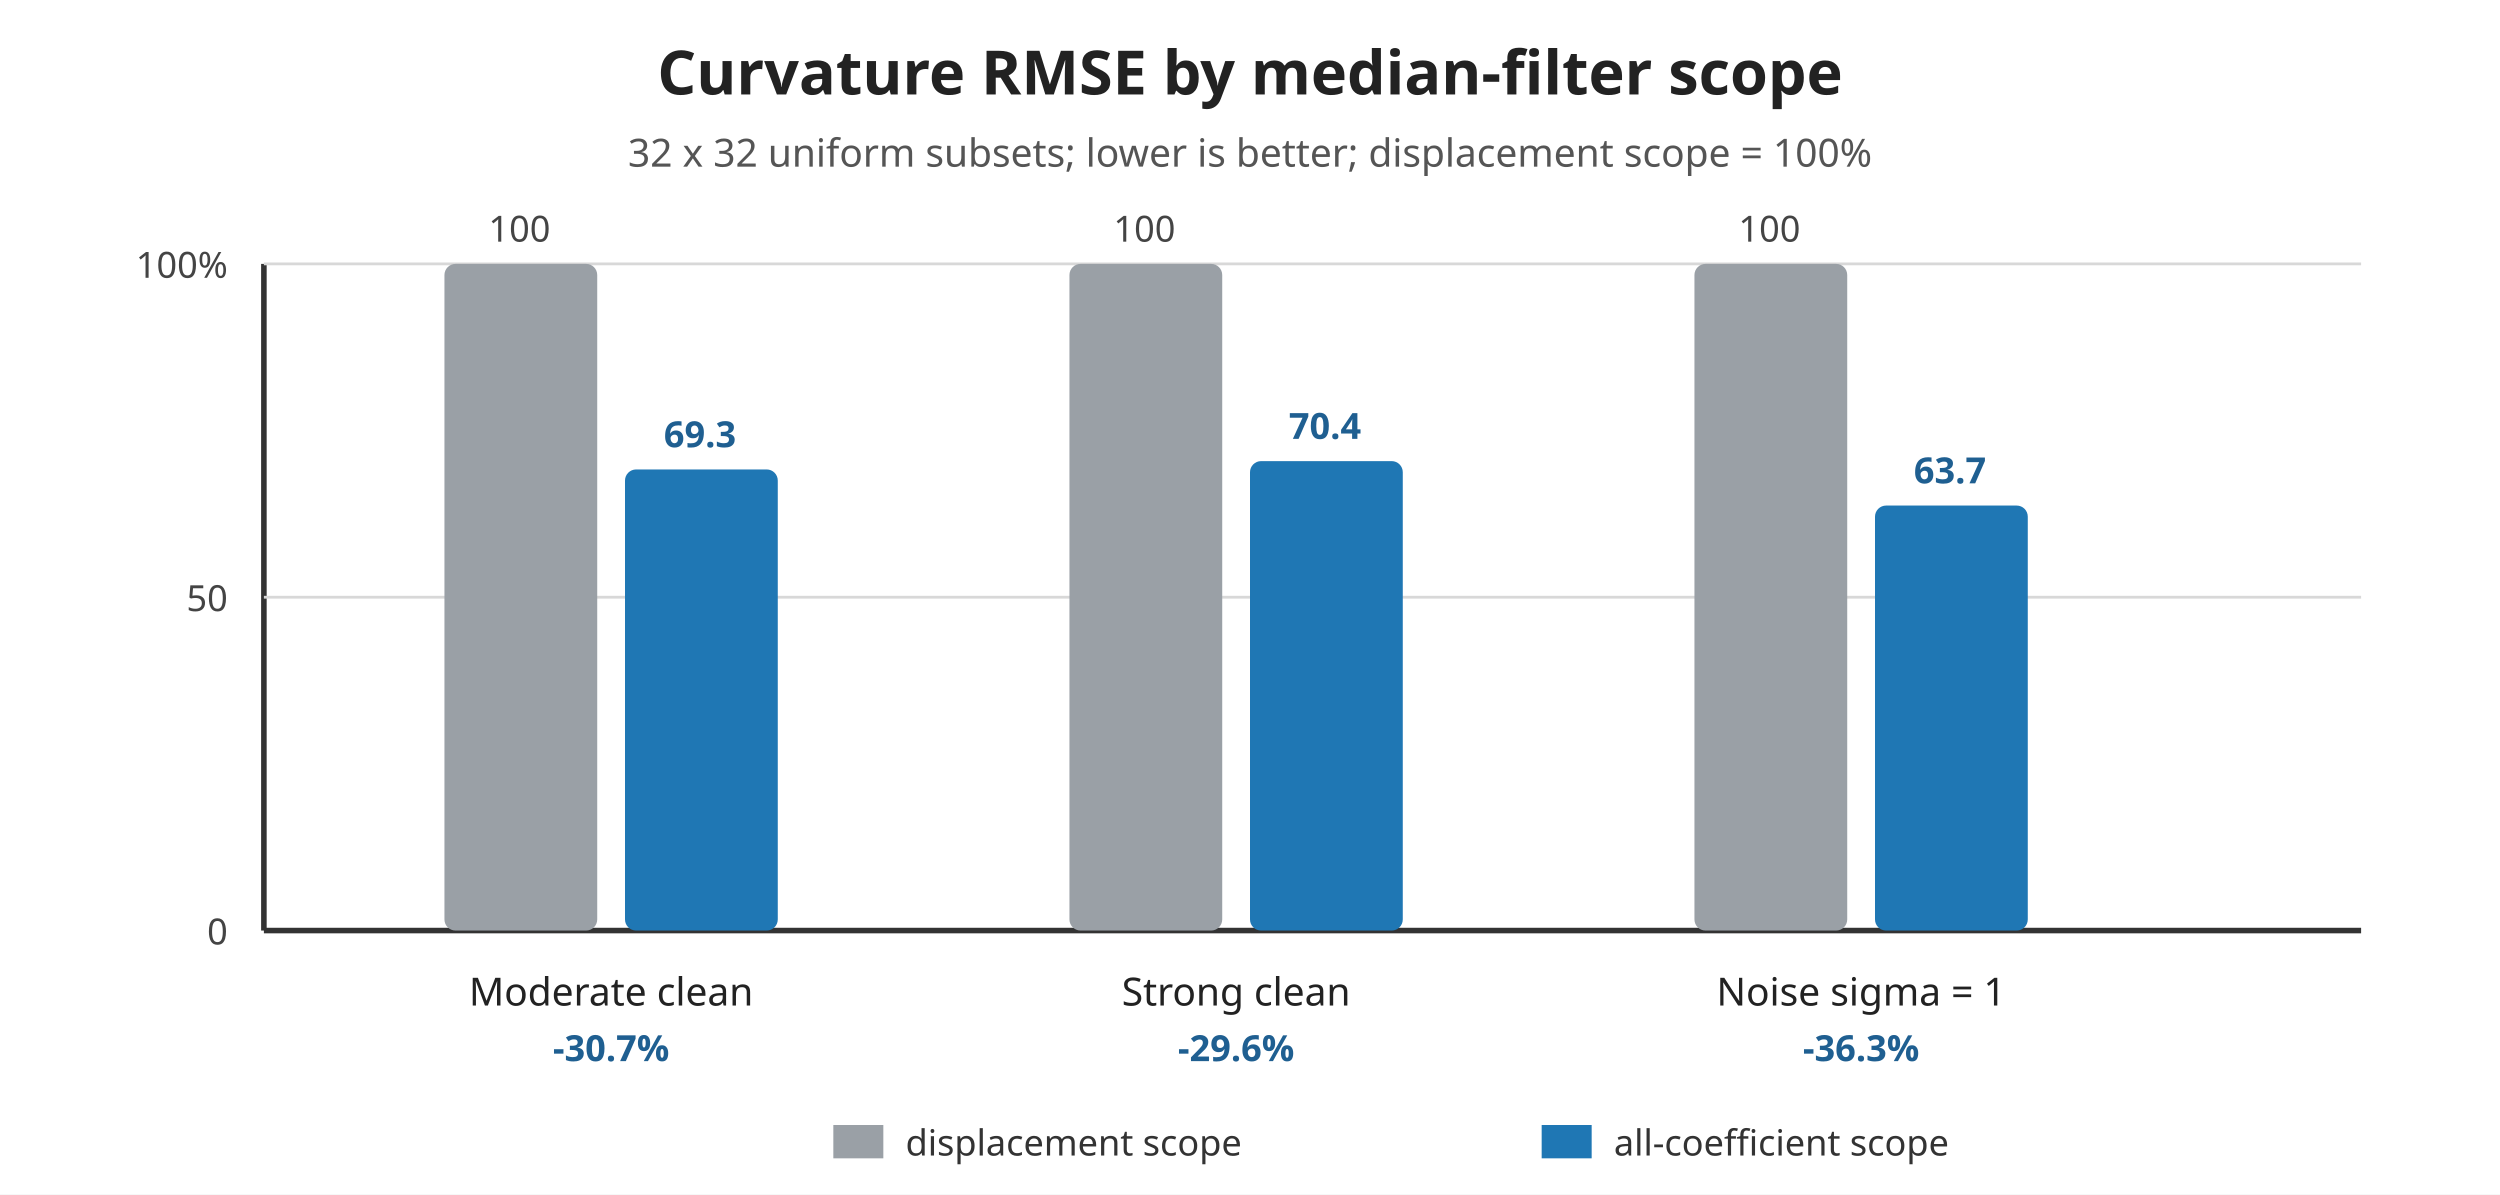
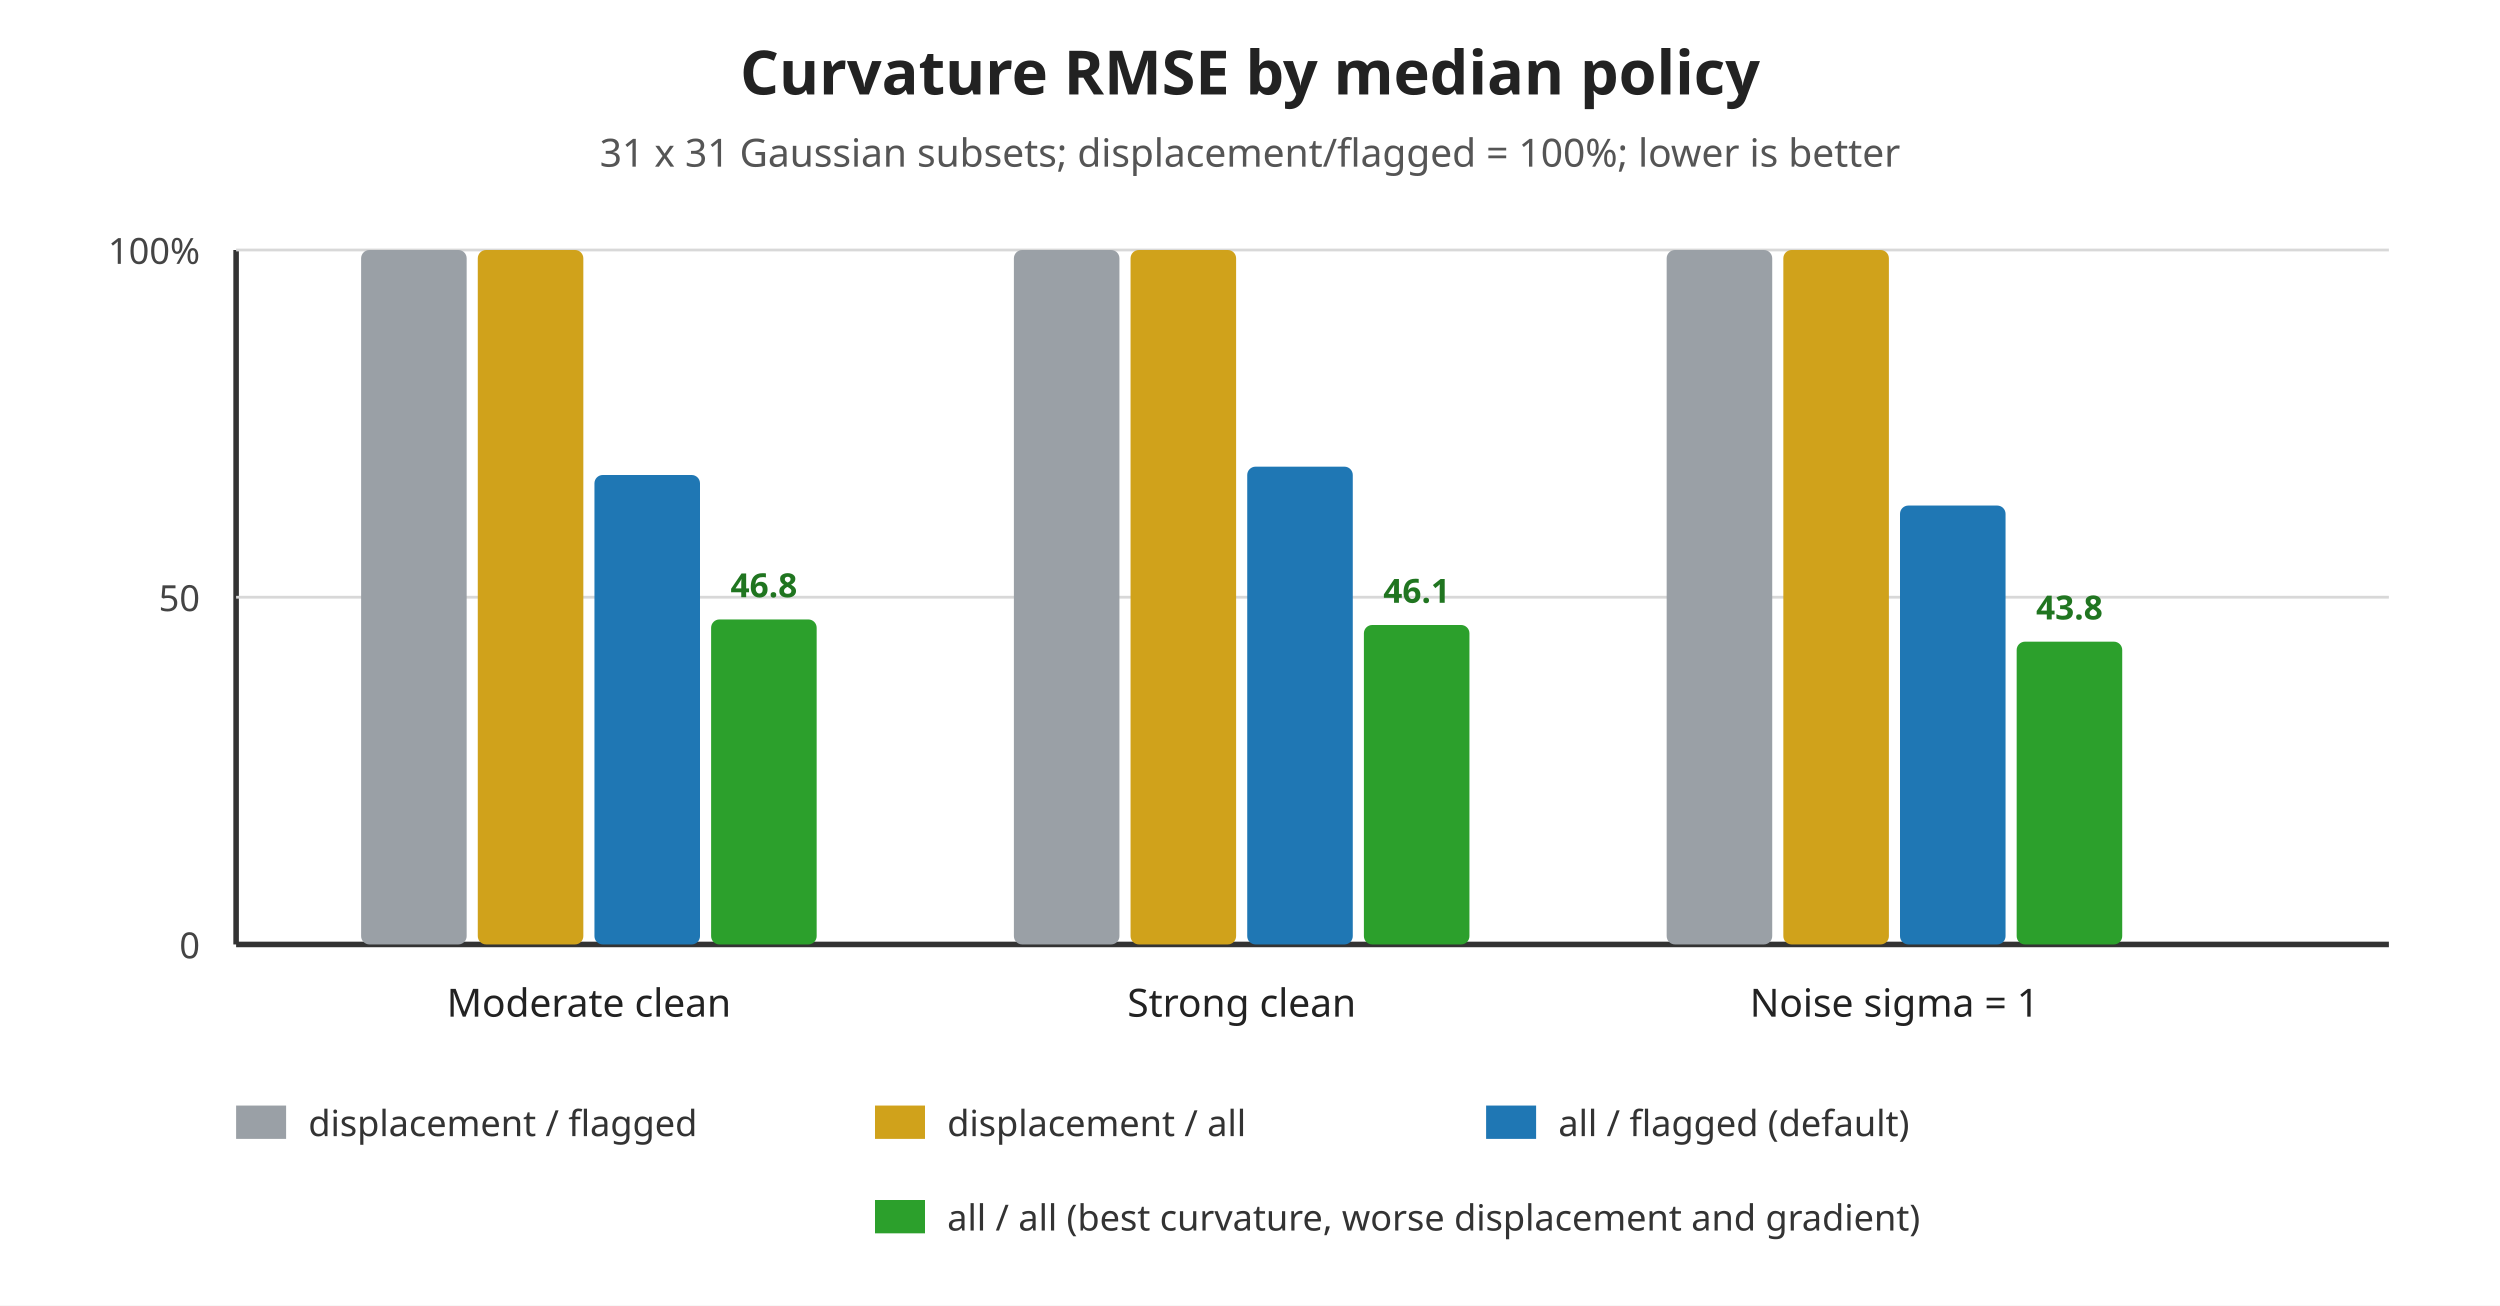
- <svg xmlns="http://www.w3.org/2000/svg" width="900" height="430" viewBox="0 0 900 430" role="img" aria-labelledby="title description">
-   <rect width="900" height="430" fill="#ffffff" />
-   <text x="450" y="34" text-anchor="middle" font-family="sans-serif" font-size="22" font-weight="700" fill="#222222">Curvature RMSE by median-filter scope</text>
-   <text x="450" y="60" text-anchor="middle" font-family="sans-serif" font-size="14" fill="#555555">32 x 32 uniform subsets; lower is better; displacement scope = 100%</text>
-   <line x1="95" y1="335" x2="850" y2="335" stroke="#333333" stroke-width="2" />
-   <line x1="95" y1="95" x2="95" y2="335" stroke="#333333" stroke-width="2" />
-   <line x1="95" y1="215" x2="850" y2="215" stroke="#d8d8d8" stroke-width="1" />
-   <line x1="95" y1="95" x2="850" y2="95" stroke="#d8d8d8" stroke-width="1" />
-   <text x="82" y="340" text-anchor="end" font-family="sans-serif" font-size="13" fill="#444444">0</text>
-   <text x="82" y="220" text-anchor="end" font-family="sans-serif" font-size="13" fill="#444444">50</text>
-   <text x="82" y="100" text-anchor="end" font-family="sans-serif" font-size="13" fill="#444444">100%</text>
-   <rect x="160" y="95" width="55" height="240" rx="4" fill="#9aa0a6" />
-   <rect x="225" y="169" width="55" height="166" rx="4" fill="#1f77b4" />
-   <text x="187" y="87" text-anchor="middle" font-family="sans-serif" font-size="13" fill="#444444">100</text>
-   <text x="252" y="161" text-anchor="middle" font-family="sans-serif" font-size="13" font-weight="700" fill="#1f5f91">69.3</text>
-   <text x="220" y="362" text-anchor="middle" font-family="sans-serif" font-size="14" fill="#222222">Moderate clean</text>
-   <text x="220" y="382" text-anchor="middle" font-family="sans-serif" font-size="13" font-weight="700" fill="#1f5f91">-30.7%</text>
-   <rect x="385" y="95" width="55" height="240" rx="4" fill="#9aa0a6" />
-   <rect x="450" y="166" width="55" height="169" rx="4" fill="#1f77b4" />
-   <text x="412" y="87" text-anchor="middle" font-family="sans-serif" font-size="13" fill="#444444">100</text>
-   <text x="477" y="158" text-anchor="middle" font-family="sans-serif" font-size="13" font-weight="700" fill="#1f5f91">70.4</text>
-   <text x="445" y="362" text-anchor="middle" font-family="sans-serif" font-size="14" fill="#222222">Strong clean</text>
-   <text x="445" y="382" text-anchor="middle" font-family="sans-serif" font-size="13" font-weight="700" fill="#1f5f91">-29.6%</text>
-   <rect x="610" y="95" width="55" height="240" rx="4" fill="#9aa0a6" />
-   <rect x="675" y="182" width="55" height="153" rx="4" fill="#1f77b4" />
-   <text x="637" y="87" text-anchor="middle" font-family="sans-serif" font-size="13" fill="#444444">100</text>
-   <text x="702" y="174" text-anchor="middle" font-family="sans-serif" font-size="13" font-weight="700" fill="#1f5f91">63.7</text>
-   <text x="670" y="362" text-anchor="middle" font-family="sans-serif" font-size="14" fill="#222222">Noise sigma = 1</text>
-   <text x="670" y="382" text-anchor="middle" font-family="sans-serif" font-size="13" font-weight="700" fill="#1f5f91">-36.3%</text>
-   <rect x="300" y="405" width="18" height="12" fill="#9aa0a6" />
-   <text x="326" y="416" font-family="sans-serif" font-size="13" fill="#333333">displacement scope</text>
-   <rect x="555" y="405" width="18" height="12" fill="#1f77b4" />
-   <text x="581" y="416" font-family="sans-serif" font-size="13" fill="#333333">all-coefficient scope</text>
+ <svg xmlns="http://www.w3.org/2000/svg" width="900" height="470" viewBox="0 0 900 470" role="img" aria-labelledby="title description">
+   <rect width="900" height="470" fill="#ffffff" />
+   <text x="450" y="34" text-anchor="middle" font-family="sans-serif" font-size="22" font-weight="700" fill="#222222">Curvature RMSE by median policy</text>
+   <text x="450" y="60" text-anchor="middle" font-family="sans-serif" font-size="14" fill="#555555">31 x 31 Gaussian subsets; displacement/flagged = 100%; lower is better</text>
+   <line x1="85" y1="340" x2="860" y2="340" stroke="#333333" stroke-width="2" />
+   <line x1="85" y1="90" x2="85" y2="340" stroke="#333333" stroke-width="2" />
+   <line x1="85" y1="215" x2="860" y2="215" stroke="#d8d8d8" stroke-width="1" />
+   <line x1="85" y1="90" x2="860" y2="90" stroke="#d8d8d8" stroke-width="1" />
+   <text x="72" y="345" text-anchor="end" font-family="sans-serif" font-size="13" fill="#444444">0</text>
+   <text x="72" y="220" text-anchor="end" font-family="sans-serif" font-size="13" fill="#444444">50</text>
+   <text x="72" y="95" text-anchor="end" font-family="sans-serif" font-size="13" fill="#444444">100%</text>
+   <rect x="130" y="90" width="38" height="250" rx="3" fill="#9aa0a6" />
+   <rect x="172" y="90" width="38" height="250" rx="3" fill="#d0a21b" />
+   <rect x="214" y="171" width="38" height="169" rx="3" fill="#1f77b4" />
+   <rect x="256" y="223" width="38" height="117" rx="3" fill="#2ca02c" />
+   <text x="212" y="366" text-anchor="middle" font-family="sans-serif" font-size="14" fill="#222222">Moderate clean</text>
+   <text x="275" y="215" text-anchor="middle" font-family="sans-serif" font-size="12" font-weight="700" fill="#207520">46.8</text>
+   <rect x="365" y="90" width="38" height="250" rx="3" fill="#9aa0a6" />
+   <rect x="407" y="90" width="38" height="250" rx="3" fill="#d0a21b" />
+   <rect x="449" y="168" width="38" height="172" rx="3" fill="#1f77b4" />
+   <rect x="491" y="225" width="38" height="115" rx="3" fill="#2ca02c" />
+   <text x="447" y="366" text-anchor="middle" font-family="sans-serif" font-size="14" fill="#222222">Strong clean</text>
+   <text x="510" y="217" text-anchor="middle" font-family="sans-serif" font-size="12" font-weight="700" fill="#207520">46.1</text>
+   <rect x="600" y="90" width="38" height="250" rx="3" fill="#9aa0a6" />
+   <rect x="642" y="90" width="38" height="250" rx="3" fill="#d0a21b" />
+   <rect x="684" y="182" width="38" height="158" rx="3" fill="#1f77b4" />
+   <rect x="726" y="231" width="38" height="109" rx="3" fill="#2ca02c" />
+   <text x="682" y="366" text-anchor="middle" font-family="sans-serif" font-size="14" fill="#222222">Noise sigma = 1</text>
+   <text x="745" y="223" text-anchor="middle" font-family="sans-serif" font-size="12" font-weight="700" fill="#207520">43.8</text>
+   <rect x="85" y="398" width="18" height="12" fill="#9aa0a6" />
+   <text x="111" y="409" font-family="sans-serif" font-size="13" fill="#333333">displacement / flagged</text>
+   <rect x="315" y="398" width="18" height="12" fill="#d0a21b" />
+   <text x="341" y="409" font-family="sans-serif" font-size="13" fill="#333333">displacement / all</text>
+   <rect x="535" y="398" width="18" height="12" fill="#1f77b4" />
+   <text x="561" y="409" font-family="sans-serif" font-size="13" fill="#333333">all / flagged (default)</text>
+   <rect x="315" y="432" width="18" height="12" fill="#2ca02c" />
+   <text x="341" y="443" font-family="sans-serif" font-size="13" fill="#333333">all / all (best curvature, worse displacement and gradient)</text>
</svg>
